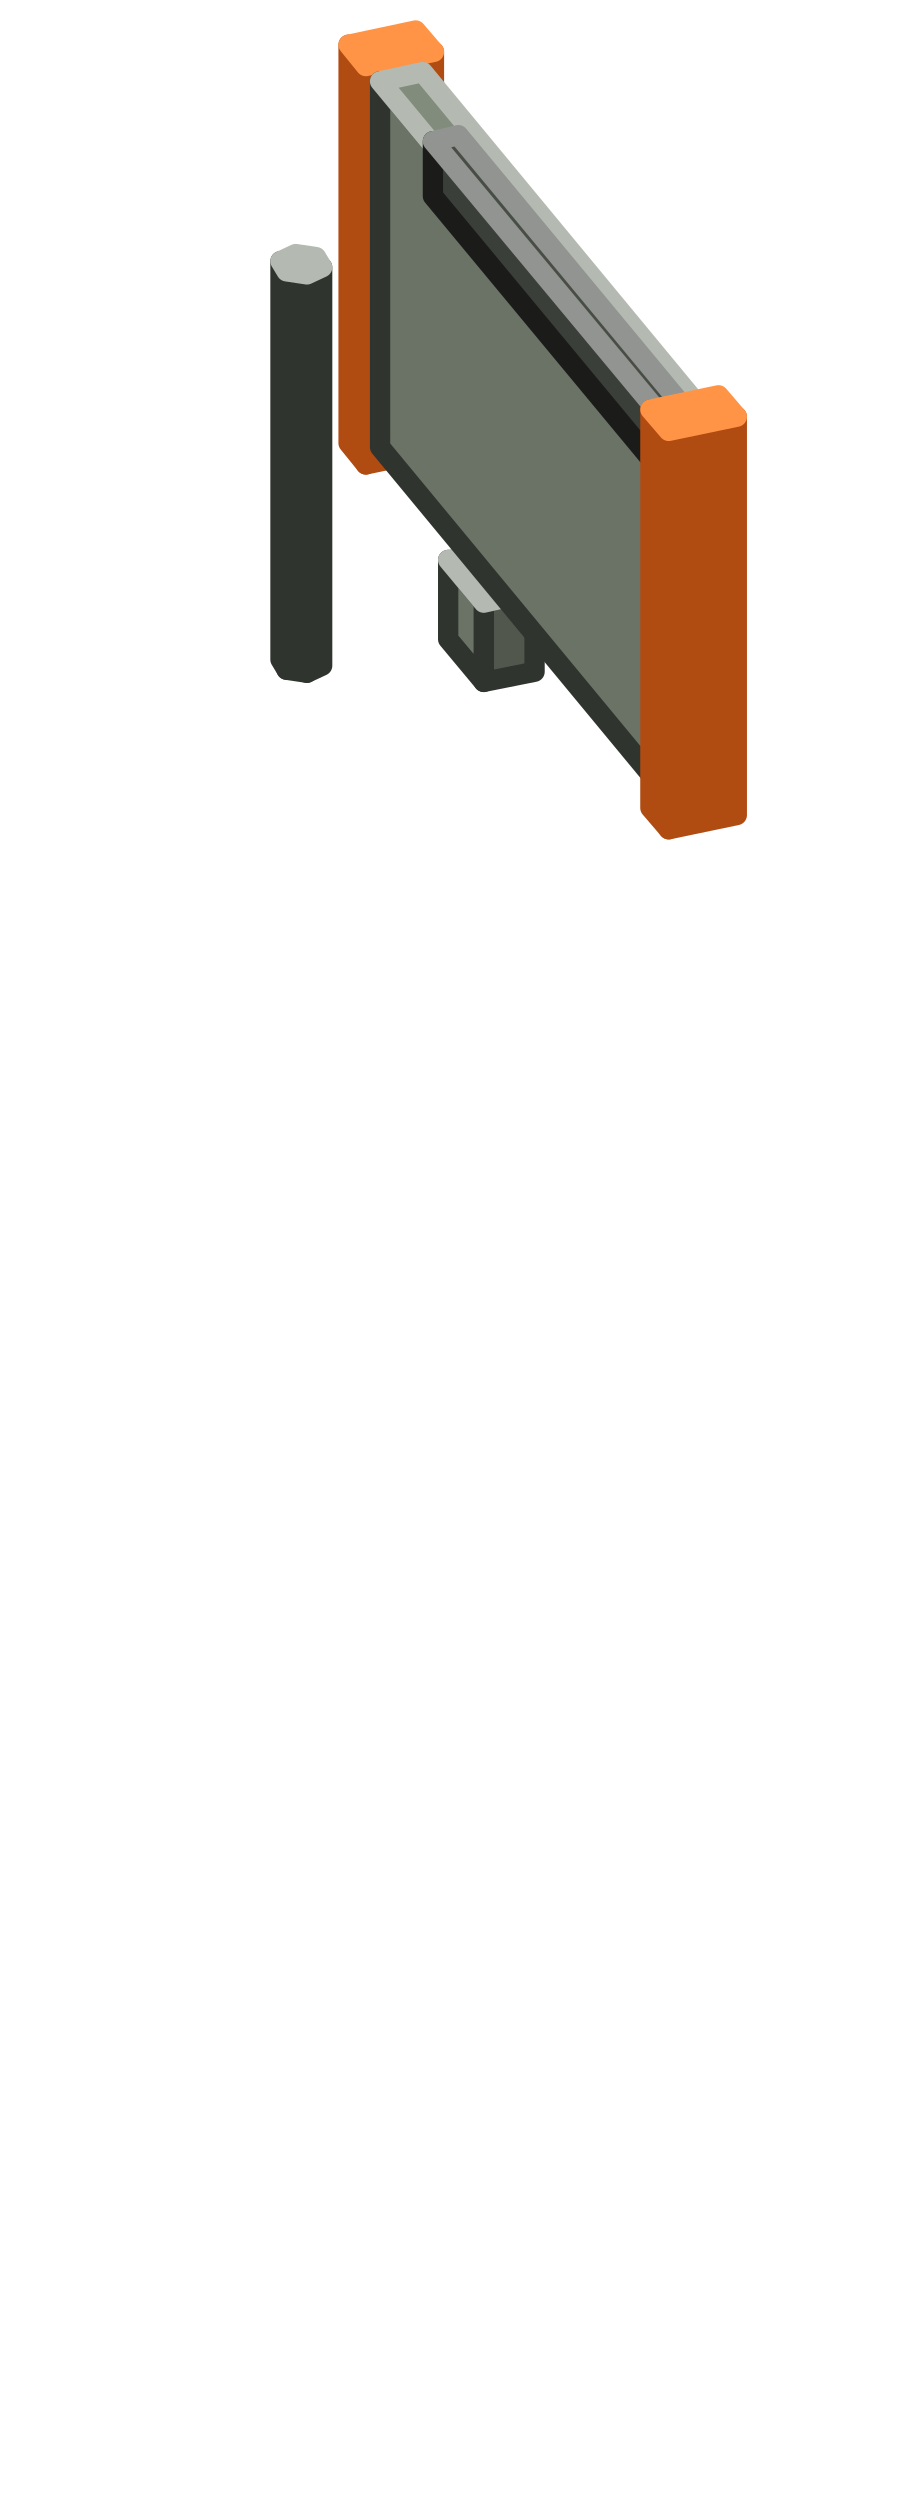
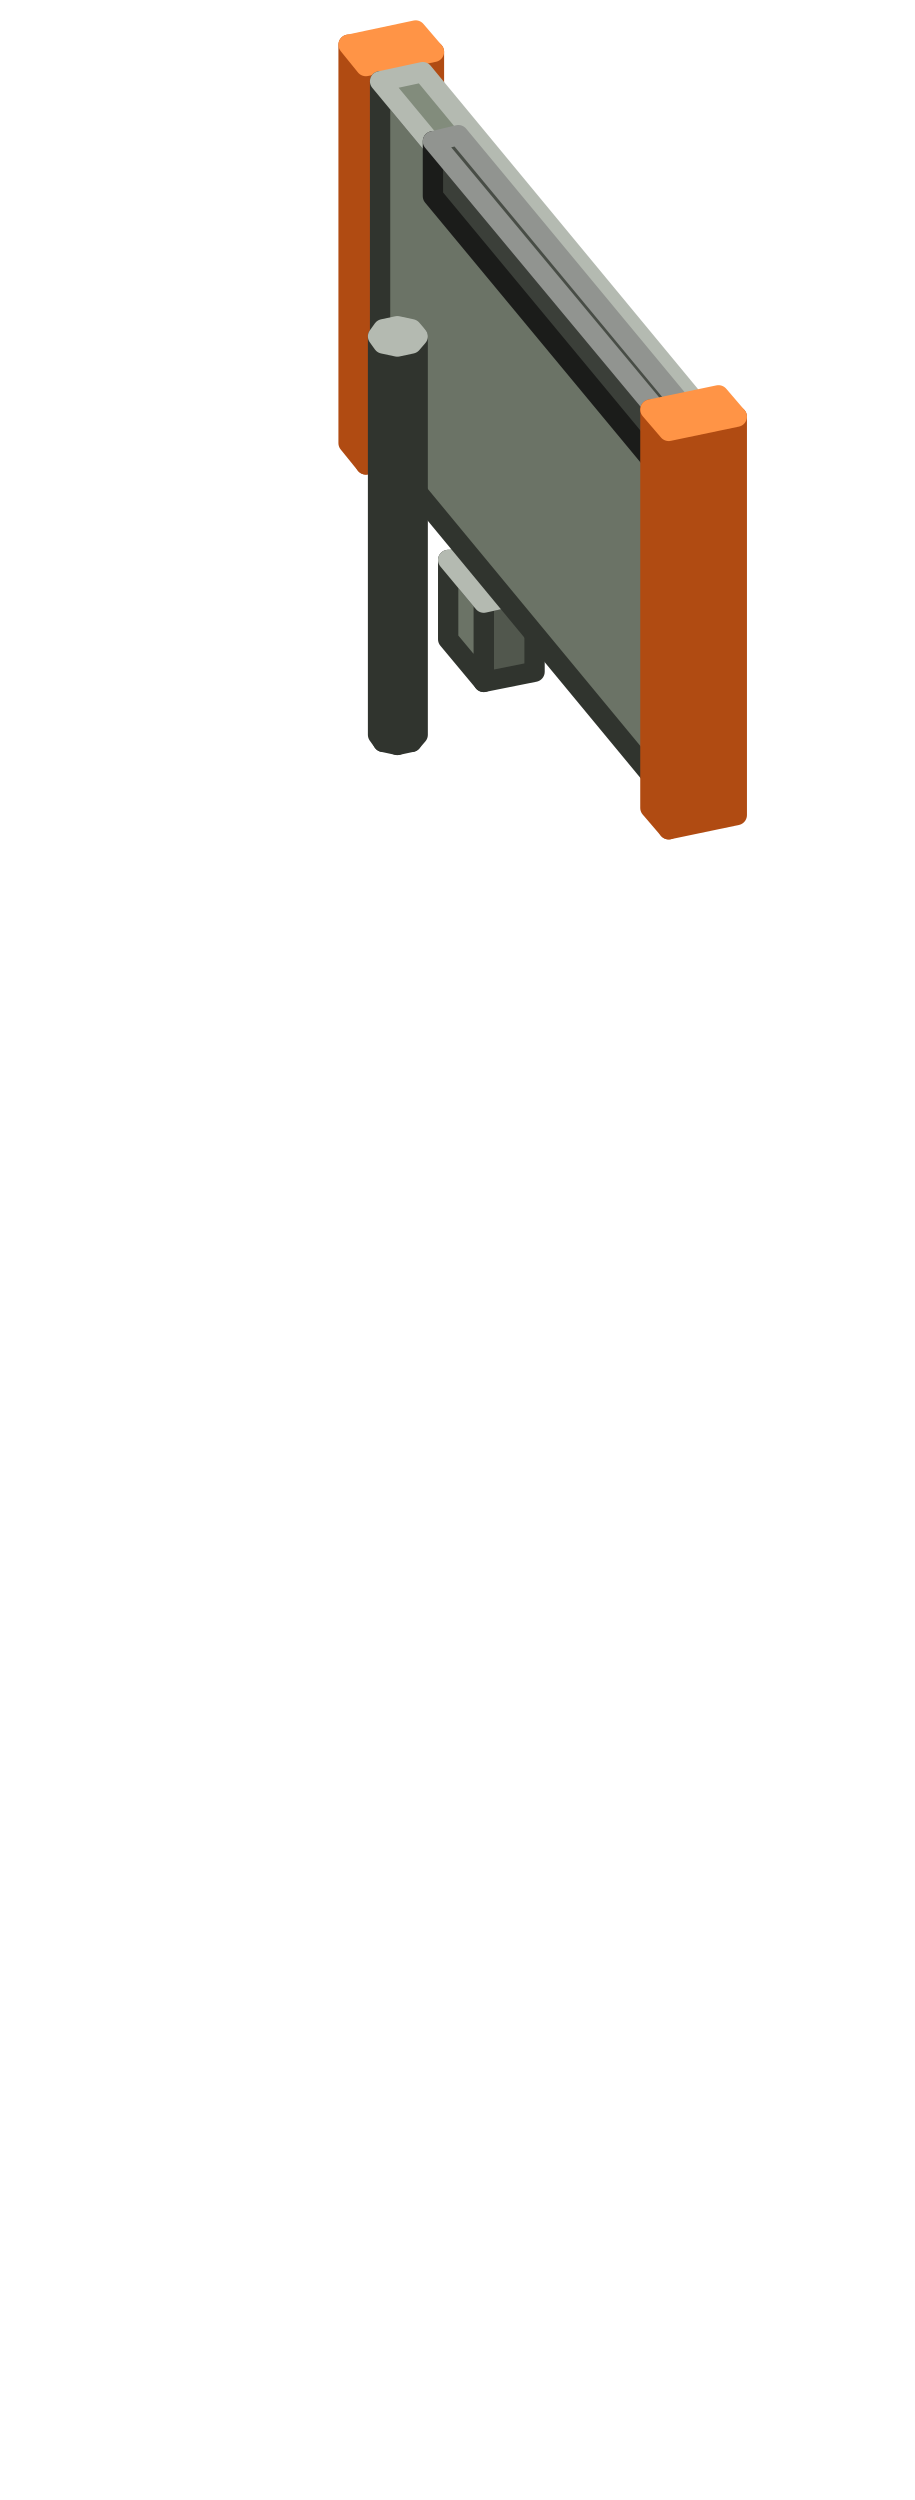
<svg xmlns="http://www.w3.org/2000/svg" width="90" height="246" viewBox="0 0 90 246">
  <g stroke-width="2" stroke-linejoin="round">
    <polygon points="42.7,44.3 36,45.7 36,6.5 42.7,5.1" fill="#B04B12" stroke="#B04B12" />
    <polygon points="36,45.7 34.3,43.6 34.3,4.4 36,6.5" fill="#E8681F" stroke="#B04B12" />
    <polygon points="42.7,5.1 36,6.5 34.3,4.4 40.9,3" fill="#FF9446" stroke="#FF9446" />
    <polygon points="52.6,66.1 47.6,67.1 47.6,59.3 52.6,58.2" fill="#51574D" stroke="#30342E" />
    <polygon points="47.6,67.1 44.1,62.9 44.1,55.1 47.6,59.3" fill="#6B7366" stroke="#30342E" />
    <polygon points="52.6,58.2 47.6,59.3 44.1,55.1 49.1,54.1" fill="#828C7C" stroke="#B4BAB1" />
    <polygon points="70.8,70.1 68.3,70.7 68.3,65.2 70.8,64.7" fill="#2D302B" stroke="#1B1C1A" />
    <polygon points="68.3,70.7 42.6,39.7 42.6,34.2 68.3,65.2" fill="#3B3F39" stroke="#1B1C1A" />
    <polygon points="70.8,64.7 68.3,65.2 42.6,34.2 45.1,33.7" fill="#484D46" stroke="#919490" />
    <polygon points="70.8,60 68.3,60.5 68.3,55 70.8,54.5" fill="#2D302B" stroke="#1B1C1A" />
    <polygon points="68.3,60.5 42.6,29.5 42.6,24.1 68.3,55" fill="#3B3F39" stroke="#1B1C1A" />
    <polygon points="70.8,54.5 68.3,55 42.6,24.1 45.1,23.5" fill="#484D46" stroke="#919490" />
    <polygon points="69.3,76.6 65.1,77.5 65.1,41.4 69.3,40.6" fill="#51574D" stroke="#30342E" />
    <polygon points="65.1,77.5 37.4,44 37.4,8 65.1,41.4" fill="#6B7366" stroke="#30342E" />
    <polygon points="69.3,40.6 65.1,41.4 37.4,8 41.6,7.1" fill="#828C7C" stroke="#B4BAB1" />
    <polygon points="70.8,49.8 68.3,50.3 68.3,44.8 70.8,44.3" fill="#2D302B" stroke="#1B1C1A" />
    <polygon points="68.3,50.3 42.6,19.3 42.6,13.9 68.3,44.8" fill="#3B3F39" stroke="#1B1C1A" />
    <polygon points="70.8,44.3 68.3,44.8 42.6,13.9 45.1,13.3" fill="#484D46" stroke="#919490" />
-     <polygon points="30.2,66.2 28.2,65.9 28.2,26.7 30.2,27" fill="#6B7366" stroke="#30342E" />
-     <polygon points="28.2,65.9 27.6,64.9 27.6,25.7 28.2,26.7" fill="#6B7366" stroke="#30342E" />
-     <polygon points="31.7,65.5 30.2,66.2 30.2,27 31.7,26.3" fill="#51574D" stroke="#30342E" />
-     <polygon points="30.2,27 28.2,26.7 27.6,25.7 29.1,25 31.1,25.3 31.7,26.3" fill="#828C7C" stroke="#B4BAB1" />
+     <polygon points="41.1,72.3 40.5,73 40.5,33.8 41.1,33.1" fill="#51574D" stroke="#30342E" />
+     <polygon points="40.5,73 39.1,73.3 39.1,34.1 40.5,33.8" fill="#51574D" stroke="#30342E" />
+     <polygon points="39.1,73.3 37.7,73 37.7,33.8 39.1,34.1" fill="#6B7366" stroke="#30342E" />
+     <polygon points="37.7,73 37.2,72.3 37.2,33.1 37.7,33.8" fill="#6B7366" stroke="#30342E" />
+     <polygon points="41.1,33.1 40.5,33.8 39.1,34.1 37.7,33.8 37.2,33.1 37.7,32.4 39.1,32.1 40.5,32.4" fill="#828C7C" stroke="#B4BAB1" />
    <polygon points="72.5,80.2 65.8,81.6 65.8,42.4 72.5,41" fill="#B04B12" stroke="#B04B12" />
    <polygon points="65.8,81.6 64,79.5 64,40.3 65.8,42.4" fill="#E8681F" stroke="#B04B12" />
    <polygon points="72.5,41 65.8,42.4 64,40.3 70.7,38.9" fill="#FF9446" stroke="#FF9446" />
  </g>
</svg>
